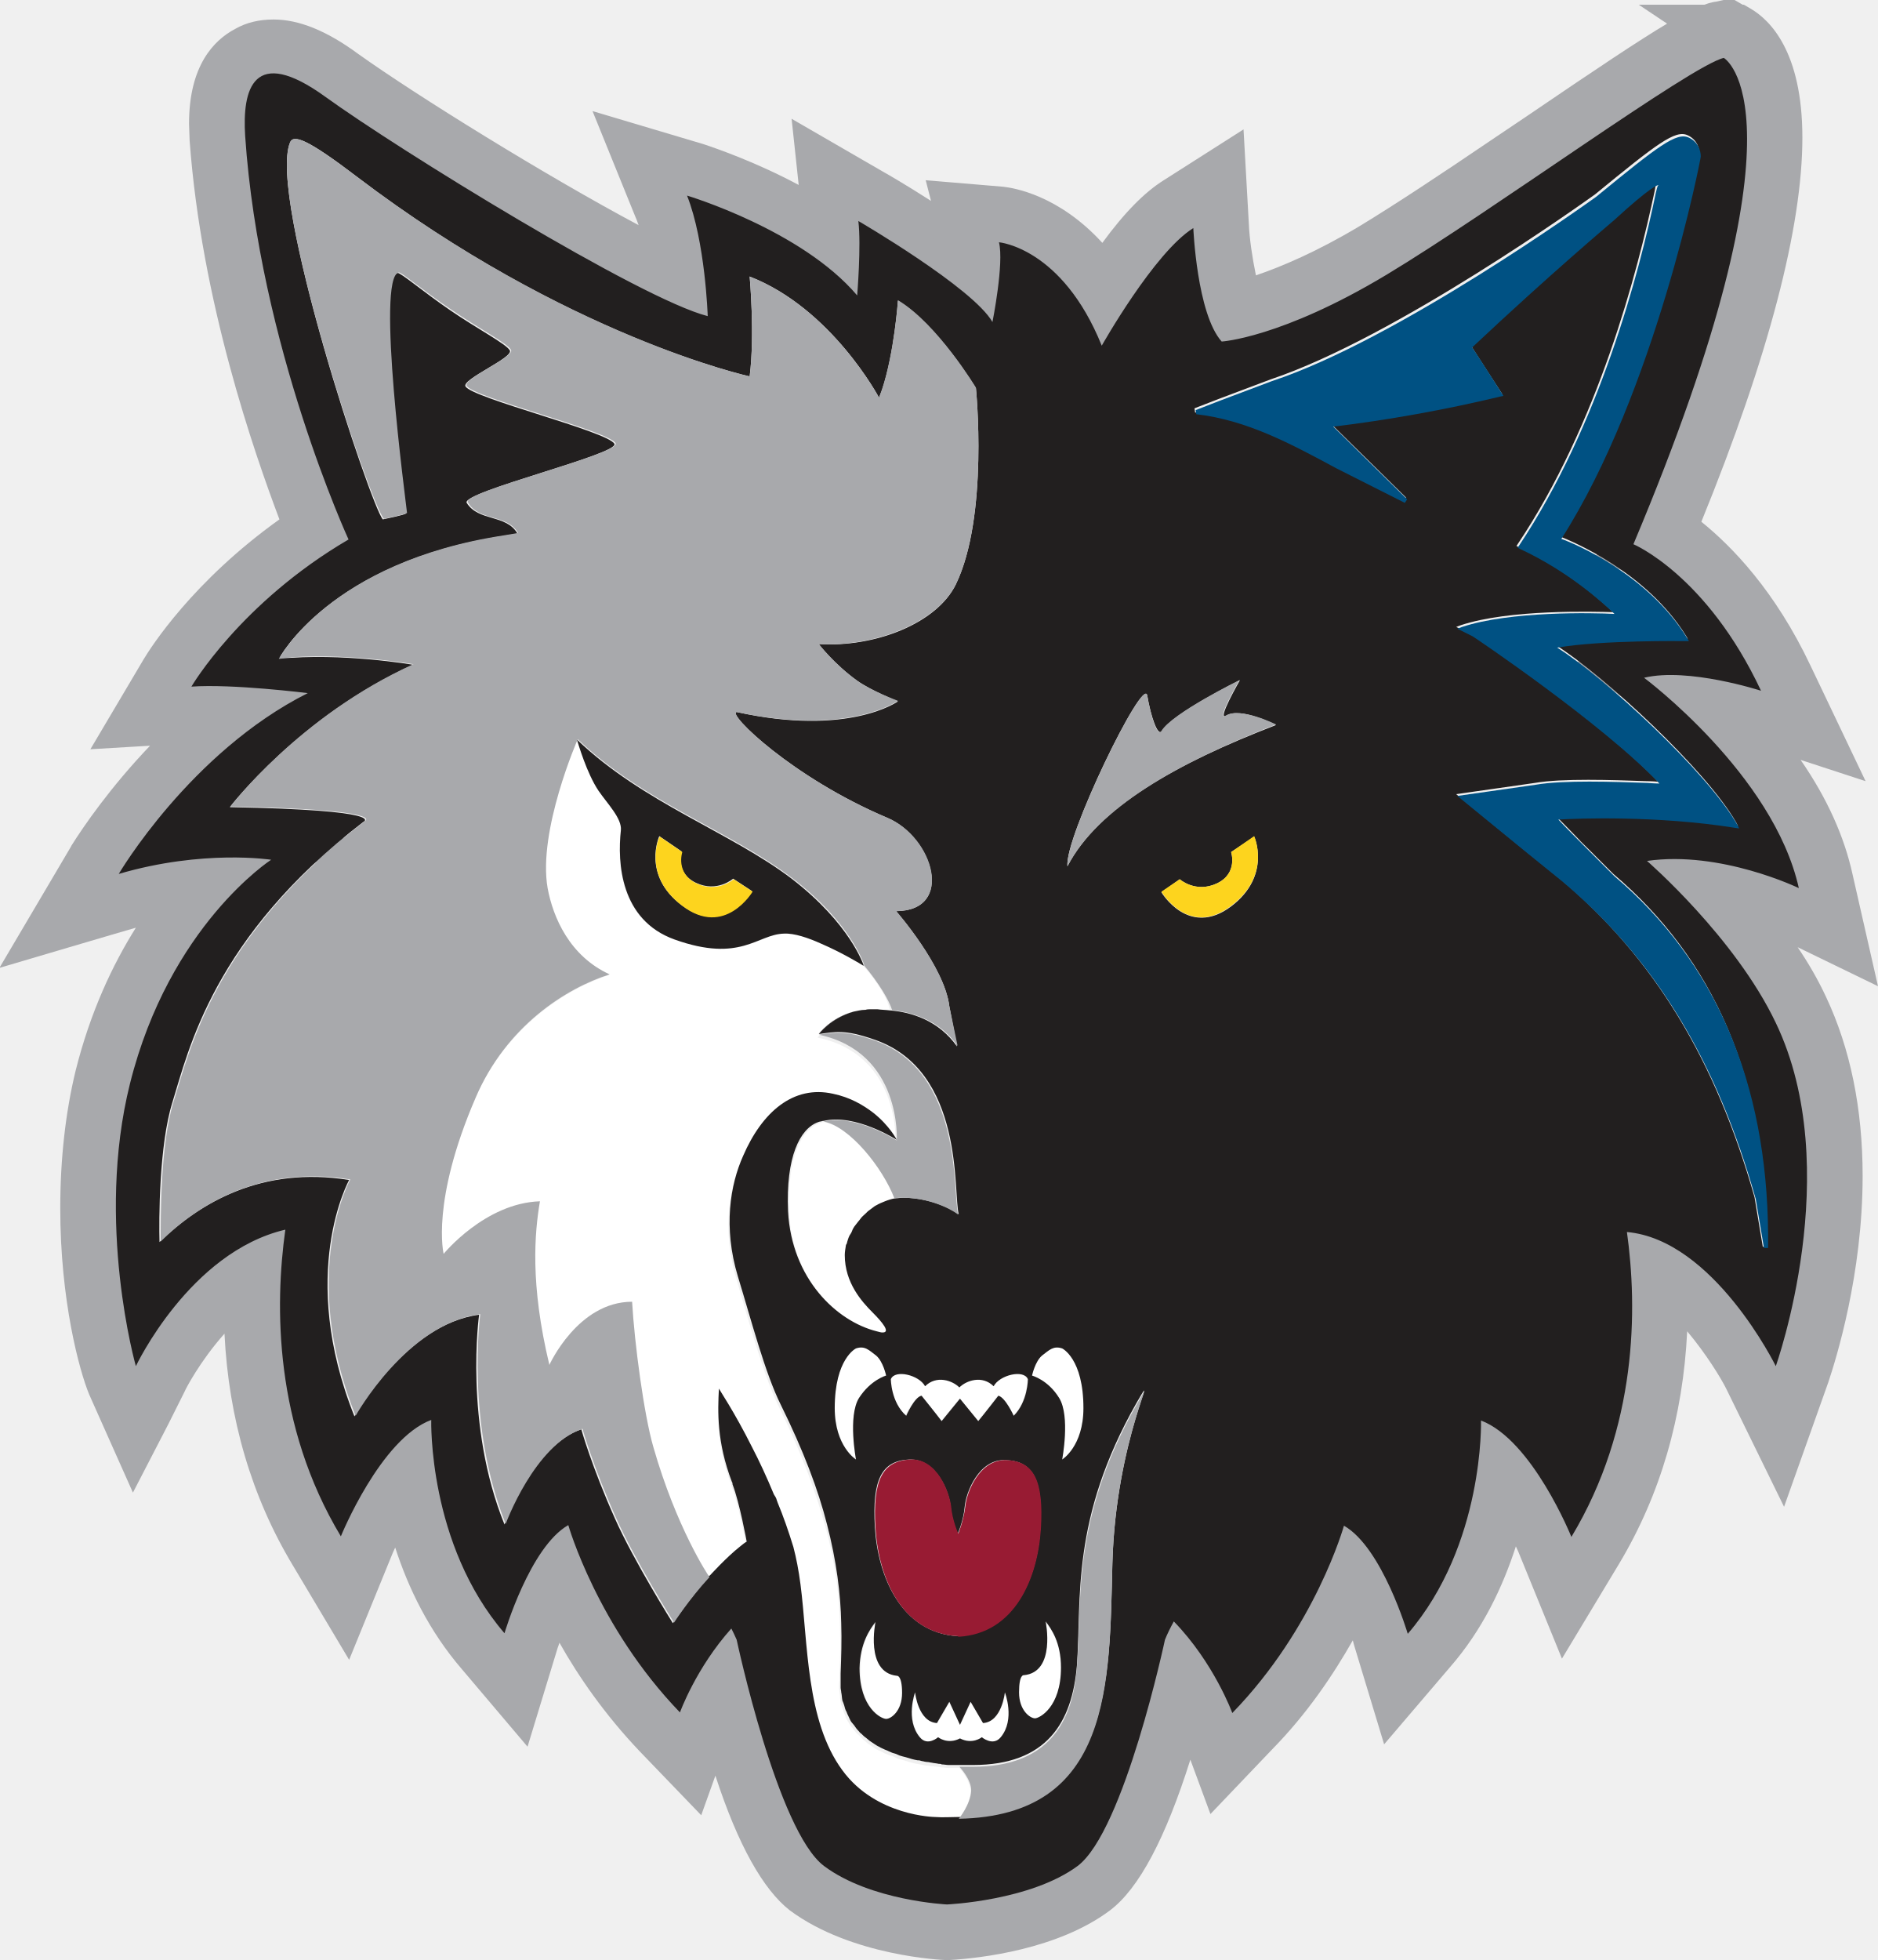
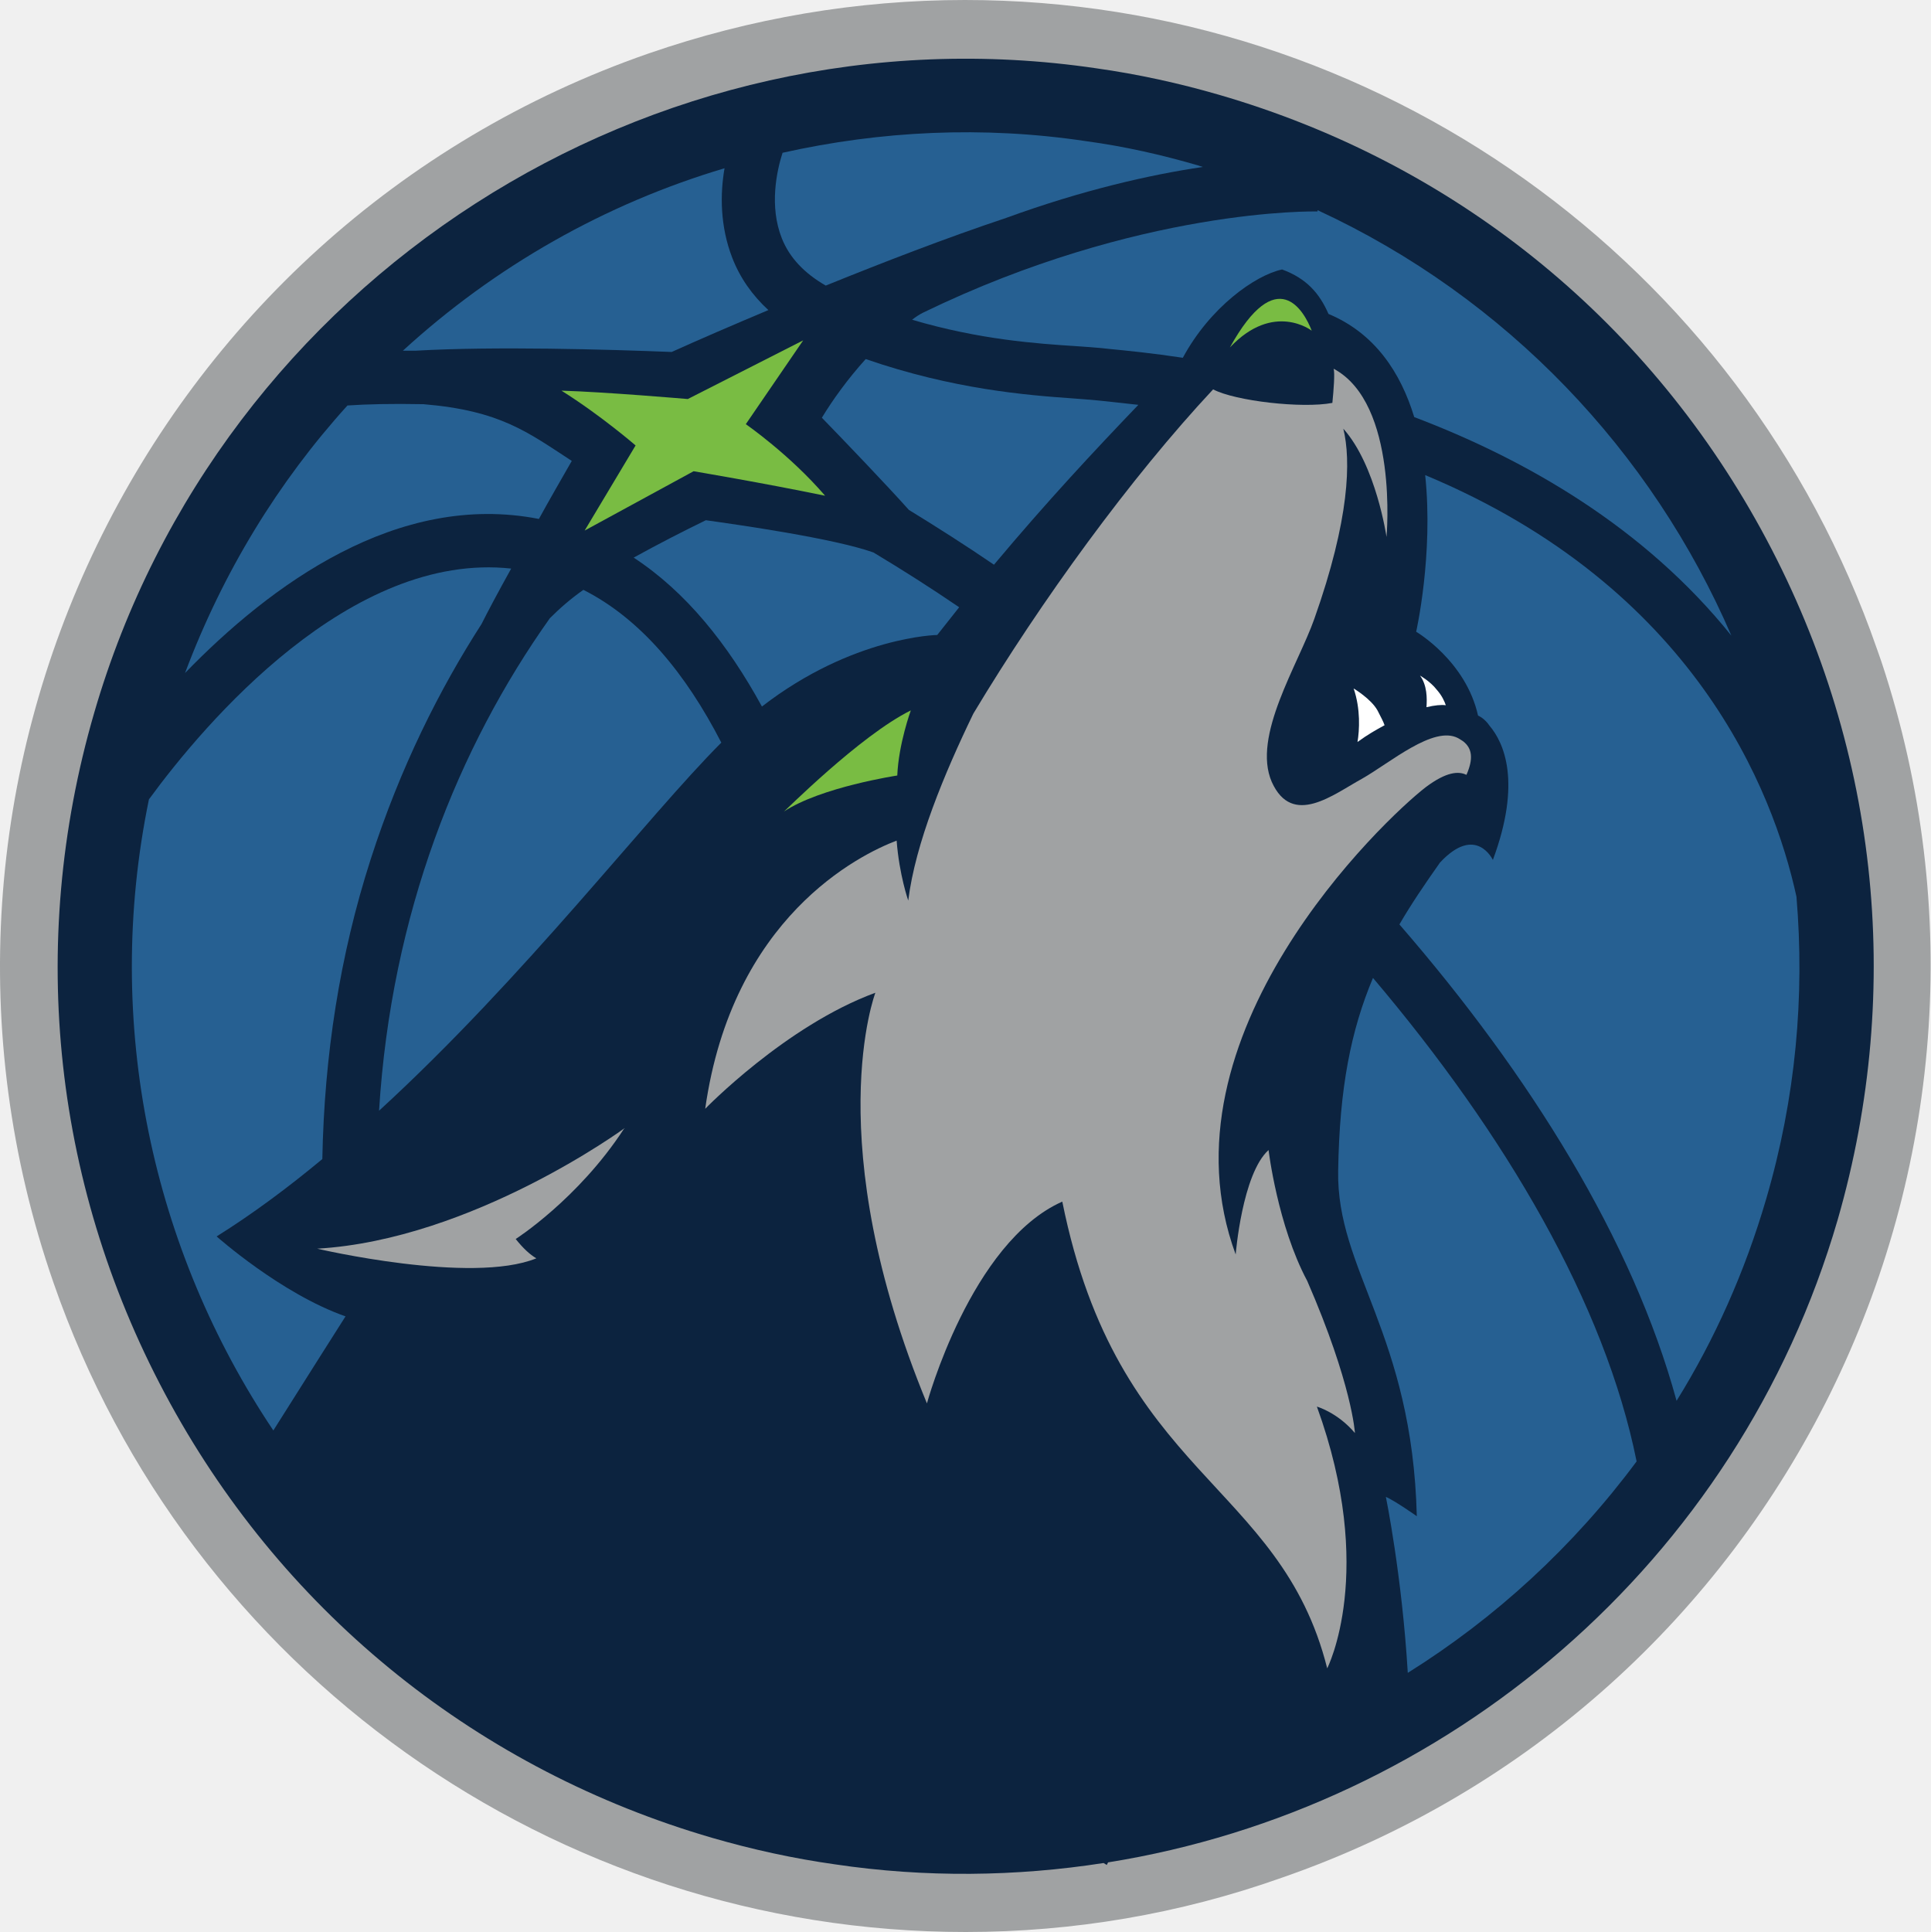
- <svg xmlns="http://www.w3.org/2000/svg" version="1.1" id="Layer_1" x="0px" y="0px" width="317.9px" height="331.7px" viewBox="0 0 317.9 331.7" style="enable-background:new 0 0 317.9 331.7;" xml:space="preserve">
-   <style type="text/css">
- 	.st0{fill:#FFFFFF;}
- 	.st1{fill:#A8A9AC;}
- 	.st2{fill:#221F1F;}
- 	.st3{fill:#FDD41E;}
- 	.st4{fill:#981B33;}
- 	.st5{fill:#005183;}
+ <svg xmlns="http://www.w3.org/2000/svg" version="1.1" id="Layer_1" x="0px" y="0px" viewBox="0 0 299.524 299.7" xml:space="preserve" width="299.524" height="299.7">
+   <defs id="defs19" />
+   <style type="text/css" id="style1">
+ 	.st0{fill:#A0A2A3;}
+ 	.st1{fill:#0C233F;}
+ 	.st2{fill:#79BC43;}
+ 	.st3{fill:#FFFFFF;}
+ 	.st4{fill:#266092;}
</style>
-   <g>
-     <path class="st0" d="M139.5,189.9C139.4,189.9,139.4,189.8,139.5,189.9c-0.4,0-0.6,0.1-0.8,0.2c-3.1,1.1-5.5,5.9-5.1,15.1   c0.5,11.4,8.2,18.6,15,20.3c0.4,0.1,0.6,0.2,0.9,0.2c1.6,0,0-1.8-1.6-3.4c-1.8-1.8-4.7-5.1-4.7-9.7c0-0.6,0.1-1.1,0.2-1.7   c0.1-0.1,0.1-0.3,0.2-0.5c0.1-0.4,0.2-0.8,0.4-1.2c0.1-0.2,0.2-0.5,0.4-0.7c0.1-0.3,0.3-0.5,0.4-0.8c0.2-0.3,0.4-0.6,0.7-0.9   c0.1-0.2,0.2-0.3,0.4-0.5c0.3-0.3,0.6-0.7,0.9-0.9c0.1-0.1,0.2-0.2,0.3-0.3c0.4-0.3,0.8-0.6,1.2-0.9c0,0,0.1,0,0.2-0.1   c0.5-0.3,1-0.5,1.5-0.7c0.6-0.2,1.1-0.4,1.7-0.5l0,0C149.5,197.6,143.9,190.7,139.5,189.9" />
-     <path class="st0" d="M150,232.7c0,0-0.5-2.4-1.7-3.4c-1.2-0.9-1.9-1.7-3.4-1.2c0,0-3.6,1.7-3.6,10.1c0,6.5,3.6,8.7,3.6,8.7   s-1.4-7.2,0.5-10.3C147.4,233.5,150,232.7,150,232.7" />
-     <path class="st0" d="M155.8,236.3c0,0,2.4,3.1,3.4,4.3l3.1-3.8l3.1,3.8c1-1.2,3.4-4.3,3.4-4.3c1.2,0.2,2.6,3.4,2.6,3.4   c2.5-2.4,2.5-6.3,2.5-6.3c-0.8-1.7-4.9-0.7-5.8,1.2c-1.9-1.9-4.6-1-5.8,0.2c-1.2-1.2-3.9-2.1-5.8-0.2c-1-1.9-5.1-2.9-5.8-1.2   c0,0,0,3.8,2.4,6.3C153.2,239.7,154.6,236.6,155.8,236.3" />
-     <path class="st0" d="M150.1,290.9c0.8,0,2.7-1.3,2.7-4.4s-0.9-2.9-0.9-2.9c-5.5-0.5-3.6-9-3.6-9c-1.1,1.3-2.6,3.6-2.6,7.8   C145.6,289.1,149.3,290.9,150.1,290.9" />
-     <path class="st0" d="M175.2,290.9c0.8,0,4.4-1.8,4.4-8.6c0-4.2-1.6-6.5-2.6-7.8c0,0,1.8,8.5-3.7,9c0,0-0.9-0.2-0.9,2.9   C172.5,289.6,174.4,290.9,175.2,290.9" />
-     <path class="st0" d="M146.1,163.4c-0.4-0.2-3.6-2.2-7.1-3.7c-2.3-1-4.6-1.8-6.3-1.7c-4.5,0.2-7.3,5-18.5,1   c-9.3-3.3-9.8-13-9.1-18.5c0.2-1.9-2.2-4.5-3.8-6.7c-2-3-3.4-8-3.6-8.5v-0.1c0,0-6.8,15.5-5.1,25.2c0.9,4.9,3.8,11.5,10.5,14.6   c-7.3,2.4-17.4,8.8-22.7,20.9c-7.6,17.6-5.4,26.4-5.4,26.4s7-8.6,16.3-8.9c-1,5.3-1.7,14,1.6,27.7c0,0,4.9-10.7,14-10.7   c0.4,7,2.1,19.1,3.6,24.6c3.9,13.6,9.2,21.5,9.5,22v0.1c0,0,2.9-3.2,5.2-5c0.4-0.3,0.7-0.5,1.1-0.7c0,0-1.2-6.6-2.4-9.7   c-0.1-0.1-0.1-0.3-0.1-0.4c-2.6-6.9-2.3-12-2.2-15.8c0,0.1,2.6,4,5.6,9.9c1.2,2.4,2.5,5.1,3.7,8c0.1,0.3,0.3,0.7,0.4,1   c0,0.1,0.1,0.2,0.1,0.3c1,2.4,1.9,5,2.7,7.6c0.6,1.9,1,4,1.2,6.3c1.2,10,0.9,23.1,7.1,31.5c5.7,7.7,15.7,7.9,15.7,7.9   c1.4,0.1,2.6,0.1,3.9,0h0.2c0,0,2-2.4,2.1-4.8c0-1.9-1.9-4-1.9-4c-0.1,0-0.1,0-0.2,0c-0.4,0-0.8,0-1.2,0c-0.1,0-0.3,0-0.5,0   c-0.4,0-0.8-0.1-1.2-0.1c-0.2,0-0.3-0.1-0.5-0.1c-0.4,0-0.8-0.1-1.2-0.1c-0.2,0-0.4-0.1-0.6-0.1c-0.4,0-0.8-0.1-1.2-0.2   c-0.2,0-0.4-0.1-0.6-0.1c-0.6-0.1-1.3-0.3-1.9-0.5c-0.3-0.1-0.7-0.2-1.1-0.3c-0.3-0.1-0.5-0.2-0.7-0.3c-0.3-0.2-0.7-0.3-1.1-0.4   c-0.2-0.1-0.5-0.2-0.7-0.3c-0.3-0.2-0.6-0.3-1-0.5c-0.2-0.1-0.5-0.2-0.7-0.4c-0.3-0.2-0.6-0.4-0.9-0.6c-0.2-0.1-0.4-0.3-0.6-0.5   c-0.3-0.2-0.5-0.4-0.8-0.7c-0.1-0.2-0.3-0.3-0.5-0.5c-0.3-0.2-0.5-0.6-0.7-0.8c-0.1-0.2-0.3-0.4-0.5-0.6c-0.2-0.3-0.4-0.7-0.6-1   c-0.1-0.2-0.3-0.4-0.3-0.7c-0.2-0.4-0.3-0.7-0.4-1.1c-0.1-0.3-0.2-0.6-0.3-0.8c-0.1-0.5-0.2-0.9-0.2-1.4c0-0.3-0.1-0.6-0.1-0.8   c-0.1-0.6-0.1-1.3,0-1.9c0-0.2,0-0.3,0-0.5c0.1-2.7,0.2-5.5,0.1-8.5c-0.1-5.1-0.7-10.5-2.4-16.7c-1.6-5.9-4-12.6-7.8-20.3   c-2.7-5.4-5.1-14.3-7.3-21.8c-2.5-8.3-1.3-15.5,0.9-20.4c3.2-7.4,8.5-11.9,15.2-10.5c2.9,0.6,5.1,1.9,6.8,3.2c2.8,2.2,4,4.6,4,4.6   s0.9-15-13.2-17.9c0,0,1.8-2.8,5.9-3.9c0.6-0.2,1.2-0.3,1.9-0.3h0.1c0.3,0,0.6,0,0.9-0.1c0.3,0,0.5,0,0.8,0h0.3   c0.7,0,1.4,0.1,2.2,0.1c0.1,0,0.1,0,0.2,0C150.5,169.4,148.8,166.5,146.1,163.4" />
-     <path class="st0" d="M166.5,291.6l-2.1-3.6l-1.8,3.9l-1.8-3.9l-2.1,3.6c-3.2-0.2-3.7-5.2-3.7-5.2s-1.7,4.6,0.8,7.6   c1.3,1.6,3.1,0,3.1,0s1.6,1.3,3.7,0.2c2.1,1.1,3.6-0.2,3.6-0.2s1.9,1.6,3.2,0c2.5-3,0.8-7.6,0.8-7.6S169.7,291.4,166.5,291.6" />
-     <path class="st0" d="M183.4,238.3c0-8.4-3.6-10.1-3.6-10.1c-1.4-0.5-2.2,0.2-3.4,1.2s-1.7,3.4-1.7,3.4s2.7,0.7,4.6,3.9   c1.9,3.1,0.5,10.3,0.5,10.3S183.4,244.8,183.4,238.3" />
-     <path class="st1" d="M159.9,331.7c-0.1,0-15.7-0.6-26.2-8.4c-4.5-3.5-8.8-11.1-12.6-22.8l-2.4,6.7l-10.4-10.8   c-5.9-6.2-10.4-12.7-13.6-18.4c-0.1,0.4-0.3,0.8-0.4,1.2l-5,16.4l-11.1-13.1c-5.6-6.5-9.1-13.8-11.3-20.6c-0.3,0.6-0.5,1.1-0.7,1.6   l-7.1,17.4l-9.6-16.1c-6.9-11.5-10.8-24.7-11.5-39.1c-4.2,4.7-6.7,9.6-6.7,9.7l-2.8,5.6l-6,11.6l-7.4-16.6   c-1.7-4.1-4.9-16-4.9-31.5c0-8.4,0.9-16.3,2.6-23.3c2.5-10,6.3-18,10.2-24.2c-0.1,0-23.1,6.8-23.1,6.8l12.1-20.5l0.1-0.2   c2-3.2,6.6-9.9,13.3-16.9l-10.1,0.6l9-15.2l0,0c1.2-2,8.3-13.2,23-23.7C43,76.5,34.1,51,32.1,23.8L32,21v-0.1   c0-9.8,4.2-14.1,7.8-16c1.9-1.1,4.1-1.6,6.5-1.6c4.3,0,9,1.9,14.3,5.8c9.8,7,31.9,20.7,47.5,29c-0.2-0.5-0.3-0.9-0.5-1.3l-7.3-18   l18.8,5.6c2.4,0.8,9,3.1,16.1,6.9L134,20.1l15.9,9.2c0.2,0.1,3.5,2,7.7,4.7l-0.9-3.5l13.1,1.1l0,0c1.8,0.2,9.4,1.4,16.8,9.5   c3.8-5.2,7.2-8.6,10.4-10.6l13.5-8.6l0.9,16c0.1,2.5,0.6,5.8,1.2,8.7c4.4-1.5,10.3-4,17.5-8.3c6.1-3.7,14.1-9,22.5-14.7   c1.9-1.3,3.9-2.6,5.8-3.9c11.9-8.1,19.1-12.9,23.8-15.7l-4.8-3.2h11.1c0.5-0.2,0.9-0.3,1.3-0.4l0.5-0.1h0.1   c0.4-0.1,2.7-0.6,2.7-0.6l1.9,1.1h0.2l1.2,0.7c3.2,1.9,8.7,7.2,8.7,21.8c0,15.1-5.7,37-17.1,65c5.2,4.2,12.5,11.7,18.5,24.4   l9.3,19.5l-11-3.6c4.5,6.5,7.4,13,8.8,19.4l4.3,18.9l-13.6-6.6c1.9,2.8,3.5,5.6,4.8,8.4c4.1,8.7,6.2,18.9,6.2,30.3   c0,16.7-4.5,31-5.8,34.9l-7.5,21.1l-9.8-20c-0.9-1.8-3.4-5.9-6.6-9.7c-0.7,14.4-4.5,27.6-11.5,39.3l-9.7,16.1l-7.1-17.4   c-0.2-0.5-0.4-1-0.7-1.6c-2.2,6.8-5.6,14.1-11.2,20.5l-11.1,13l-5-16.5c-0.1-0.3-0.2-0.7-0.3-1.1c-3.3,5.8-7.7,12.4-13.7,18.5   L204.9,307l-3.4-9.2c-4.2,13.3-8.7,21.8-13.6,25.5c-8.8,6.6-21.9,8.1-27.1,8.4l-0.2,0l-0.2,0H159.9z M128,272.8   c0.5,0.8,0.8,1.4,1,1.9c0.1,0.1,0.1,0.3,0.2,0.4l0.3,0.6l0.1,0.6c3.1,14.7,9,32.5,12.9,35.4c5.4,4,14.4,5.4,17.8,5.6   c3.8-0.2,13.8-1.6,19.1-5.6c3.9-3,9.8-20.7,12.9-35.4l0.1-0.4l0.2-0.4c0.3-0.8,0.7-1.5,1-2.2c0.2-0.4,0.4-0.8,0.6-1.2l3-6.7   l5.1,5.3c3.2,3.3,5.7,7,7.5,10c9.3-11.9,12.9-24,12.9-24.1l1.8-6.2l5.5,3.2c4.1,2.4,7.3,7.4,9.5,12c6.5-12.1,6.2-25.2,6.2-25.3   l-0.2-7.4l7,2.6c5.7,2.1,10.3,8.1,13.5,13.4c6.1-14.6,5.9-29.4,4.5-39.9l-0.9-6.2l6.3,0.6c9.8,0.9,17.8,8.6,22.9,15.3   c2.3-11.2,4.2-29.1-2.7-43.5c-6.4-13.3-20.3-25.6-20.5-25.7l-8.2-7.2l10.8-1.6c1.7-0.2,3.5-0.4,5.3-0.4c4.5,0,8.9,0.7,12.6,1.7   c-7.1-13.1-20.5-23.2-20.7-23.4l-8.8-6.5l10.6-2.4c1.6-0.4,3.5-0.6,5.5-0.6c1.8,0,3.7,0.1,5.5,0.4c-6.9-9.8-13.6-12.9-13.7-13   l-4.5-2l1.9-4.5c21-49.7,19.8-68,18-73.9c-5.2,3-14.9,9.7-23.2,15.2c-10.6,7.2-21.5,14.6-29.5,19.3c-18.3,11-29,11.9-30.2,12   l-2.5,0.1l-1.6-1.9c-2.4-2.7-3.8-7.2-4.7-11.5c-2.8,3.8-5.7,8.3-7.5,11.4l-5.1,9l-3.9-9.6c-2.4-6.1-5.4-9.6-7.9-11.6   c-0.3,2.7-0.8,5.2-1.1,6.7l-2.6,13.1l-6.6-11.6c-1.1-2-6.9-6.4-13.3-10.6c-0.1,2.1-0.2,3.6-0.3,4l-1,12l-7.8-9.2   c-4.3-5.1-11.7-9.3-17.7-12c1,6.2,1.2,11.8,1.3,12.1l0.2,6.6l-6.4-1.6c-12.9-3.3-55.2-29.8-66.4-37.9c-3-2.2-4.7-2.8-5.4-3   c-0.2,0.8-0.5,2.4-0.3,5.1c2.3,34,16.9,66.1,17.1,66.4l1.9,4.1l-3.9,2.3c-8.8,5.2-15.1,11.1-19.2,15.7c5.4,0.4,10.1,0.9,10.4,1   l16.1,2l-14.5,7.4c-9.7,4.9-17.5,12.7-22.7,18.9c3-0.3,5.6-0.4,7.7-0.4c4.3,0,7,0.4,7.3,0.4l13,2l-11,7.1   c-0.1,0.1-15.7,10.5-21.8,34.8c-3.1,12.2-2.4,24.8-1.3,33.5c4.8-6,12.1-12.7,21.6-14.9l7.1-1.7l-0.9,7.2   c-1.4,10.7-1.5,25.6,4.5,40.2c3.2-5.3,7.9-11.2,13.6-13.3l6.9-2.6l-0.2,7.4c0,0.1-0.2,13.2,6.2,25.3c2.2-4.6,5.4-9.6,9.5-11.9   l5.5-3.2l1.7,6.1c0,0.1,3.6,12.2,12.9,24.1c1.5-2.6,3.6-5.7,6.2-8.6l4.3-4.8L128,272.8z" />
-     <path class="st1" d="M289.7,150.3c7.1,1.2,12.8,3.9,12.9,3.9l8.1,3.9l-2-8.8c-2.6-12-11-22.5-18.4-29.9c2.8,0.5,5.3,1.2,6.5,1.6   l9.5,3.1l-4.3-9c-6.8-14.4-15.2-21.6-20.1-24.8c12.1-29.2,18.2-51.7,18.2-66.7c0-12.6-4.3-16.4-6.2-17.5h-0.1l0.3,0.2l-1.8-1   c0,0-1.4,0.3-1.5,0.3c-3.5,0.8-11.4,6-29.8,18.5c-10.3,6.9-20.8,14.1-28.5,18.7c-11.6,6.9-19.7,9.3-23.4,10.2   c-1.6-3.8-2.6-10.7-2.8-14.6l-0.4-7.5l-6.3,4c-4.4,2.8-9.2,9.3-12.9,14.9c-7.5-12.1-16.9-13.1-17.3-13.1l-6.1-0.5l1.5,5.9l0.1,1.3   c0,0-0.1,0.9-0.1,1.9c-6.6-5.2-15.5-10.5-17.4-11.6l-7.4-4.3l0.9,8.6c0,0,0.1,1.9,0.1,2.8c-10.3-7.6-22.9-11.5-23.5-11.7l-8.7-2.6   l3.4,8.4c1.4,3.5,2.2,8.2,2.7,12.2c-15-6.8-45.4-25.5-57.3-34c-6.4-4.7-11.5-6-15.5-3.8C38.7,11.1,37,15,37,20.9l0.1,2.6   c2.1,29.6,12.7,57.1,16.5,66.1c-16.8,11-24.6,23.8-24.9,24.4l-4.2,7.1l8.2-0.5c1.6-0.1,3.7-0.1,6.4,0   c-14.1,10.8-22.4,24.6-22.8,25.2l-5.6,9.5l10.6-3.1c4.3-1.3,8.8-1.9,13.3-2.3c-6,6.6-13,17.1-16.9,32.4c-1.7,6.8-2.5,14.2-2.5,22.1   c0,14.4,2.9,25.7,4.5,29.6l3.1,7l1.2-2.3l2.8-5.6c0.1-0.2,6.1-12.3,16.4-18.2c-0.1,2.4-0.3,6-0.3,6c0,15.3,3.6,29.2,10.9,41.3   l4.5,7.5l3.3-8.1c1.3-3.3,4.2-8.8,7.5-12.7c1.1,7.9,4.2,20.2,12.9,30.3l5.2,6.1l2.3-7.6c1-3.3,2.9-7.9,5-11.4   c2.8,6.6,8.2,17,17.4,26.6l4.8,5l2.4-6.6c0,0,1-2.6,2.9-5.8c2.9,11.6,8.2,28.8,14.7,33.8c8.9,6.6,22.6,7.4,23.2,7.4h0.3h0.2   c1.6-0.1,15.8-0.9,24.5-7.4c7.1-5.3,12.7-25.1,15.3-35.8c2.6,4,4,7.4,4.2,7.9l2.4,6.5l4.9-5c9.2-9.5,14.6-20,17.4-26.6   c2.1,3.5,4.1,8,5,11.4l2.3,7.6l5.2-6.1c8.7-10.1,11.7-22.4,12.8-30.3c3.3,4,6.2,9.5,7.5,12.7l3.3,8.1l4.5-7.5   c7.2-12.1,10.9-26,10.9-41.3c0,0-0.2-3.9-0.3-6.3c9.2,4.8,16,17.8,16.3,18.4l4.6,9.4l3.5-9.8c0.2-0.6,5.6-15.7,5.6-33.4   c0-10.7-1.9-20.1-5.7-28.1C300.7,163.1,294.7,155.7,289.7,150.3 M300.6,231.1c0,0-10.4-21.4-25.2-22.7c1.8,12.9,1.8,33-9.4,51.6   c0,0-6.7-16.5-15.3-19.7c0,0,0.6,21-12.4,36.1c0,0-4.3-14.5-10.8-18.3c0,0-4.9,17.2-18.9,31.7c0,0-3.1-8.5-9.9-15.5   c-0.5,1.1-1.1,2.1-1.5,3.1c0,0-6.9,32.4-14.8,38.4c-7.9,5.9-22.1,6.6-22.1,6.6s-12.8-0.7-20.8-6.6c-7.9-5.9-14.8-38.4-14.8-38.4   c-0.3-0.6-0.5-1.2-0.9-1.8c-6,6.7-8.7,14.2-8.7,14.2c-14-14.5-18.9-31.7-18.9-31.7c-6.5,3.7-10.8,18.2-10.8,18.2   c-13-15.1-12.4-36.1-12.4-36.1c-8.7,3.2-15.3,19.7-15.3,19.7c-11.3-18.8-11.1-39-9.4-51.9C32.2,211.8,23,231.1,23,231.1   s-6.9-24.2-1-47.8c6.7-26.7,23.9-37.8,23.9-37.8s-11.6-1.8-25.8,2.4c0,0,12.2-20.6,32-30.7c0,0-12.7-1.6-19.7-1.1   c0,0,8.3-14.2,26.6-24.9c0,0-15.1-32.8-17.5-68.1c-0.6-7.8,1.3-15.5,13.6-6.6s53.3,34.2,64.7,37.1c0,0-0.4-12.6-3.5-20.4   c0,0,19.4,5.8,28.8,16.9c0,0,0.7-8.4,0.2-12.6c0,0,19.4,11.3,22.7,17.1c0,0,2-10,1.1-13.5c0,0,10.7,0.9,17.4,17.5   c0,0,9-15.8,15.5-19.9c0,0,0.7,14.5,4.8,19.2c0,0,10.1-0.6,27.9-11.3c17.9-10.6,51.7-35.5,57.1-36.7c0,0,15.7,8.9-15.3,82.3   c0,0,12.3,5.2,21.6,24.8c0,0-12.3-3.9-19.8-2.2c0,0,21.9,16.2,26.2,35.6c0,0-13.2-6.4-25.7-4.6c0,0,14.8,12.9,21.7,27.3   C312.4,197.8,300.6,231.1,300.6,231.1" />
-     <path class="st2" d="M278.8,145.7c12.5-1.8,25.7,4.6,25.7,4.6c-4.3-19.3-26.2-35.6-26.2-35.6c7.5-1.8,19.8,2.2,19.8,2.2   c-9.2-19.6-21.6-24.8-21.6-24.8c30.9-73.4,15.3-82.3,15.3-82.3c-5.4,1.2-39.3,26-57.1,36.7s-27.9,11.3-27.9,11.3   c-4.2-4.7-4.8-19.2-4.8-19.2c-6.6,4.1-15.5,19.9-15.5,19.9C179.8,41.9,169.1,41,169.1,41c0.9,3.5-1.1,13.5-1.1,13.5   c-3.3-5.8-22.7-17.1-22.7-17.1c0.5,4.2-0.2,12.6-0.2,12.6c-9.4-11.1-28.8-16.9-28.8-16.9c3.1,7.8,3.5,20.4,3.5,20.4   c-11.4-2.9-52.4-28.2-64.7-37.1S41,15.2,41.5,23C43.9,58.5,59,91.3,59,91.3c-18.3,10.7-26.6,24.9-26.6,24.9   c6.9-0.5,19.7,1.1,19.7,1.1c-19.9,10-32,30.6-32,30.6c14.3-4.2,25.8-2.4,25.8-2.4S28.7,156.6,22,183.4c-5.9,23.6,1,47.8,1,47.8   s9.1-19.3,25.3-23.1c-1.8,12.9-1.9,33.1,9.4,51.9c0,0,6.7-16.5,15.3-19.7c0,0-0.6,21,12.4,36.1c0,0,4.3-14.6,10.8-18.3   c0,0,4.9,17.2,18.9,31.7c0,0,2.7-7.5,8.7-14.2c0.3,0.6,0.6,1.2,0.9,1.9c0,0,6.9,32.4,14.8,38.3c7.9,5.9,20.8,6.5,20.8,6.5   s14.1-0.6,22.1-6.5c7.9-5.9,14.8-38.3,14.8-38.3c0.4-1,0.9-2,1.5-3.1c6.8,7,9.9,15.5,9.9,15.5c14.1-14.5,18.9-31.7,18.9-31.7   c6.5,3.7,10.8,18.3,10.8,18.3c13-15.1,12.4-36.1,12.4-36.1c8.7,3.3,15.3,19.7,15.3,19.7c11.2-18.6,11.2-38.7,9.4-51.6   c14.7,1.3,25.2,22.7,25.2,22.7s11.9-33.3,0-58.1C293.7,158.6,278.8,145.7,278.8,145.7 M179.3,236.6c-1.9-3.1-4.6-3.8-4.6-3.8   s0.5-2.4,1.7-3.4c1.2-0.9,1.9-1.7,3.4-1.2c0,0,3.6,1.7,3.6,10.1c0,6.5-3.6,8.7-3.6,8.7S181.2,239.7,179.3,236.6 M162.1,276.9   L162.1,276.9c-9.6-0.6-13.5-10.2-14-18.4c-0.5-8.2,1.2-11.3,5.8-11.5s6.8,5.5,7,7.9s1.2,4.6,1.2,4.6v0.1c0,0,1-2.2,1.2-4.6   c0.2-2.4,2.4-8.2,7-7.9c4.6,0.2,6.3,3.4,5.8,11.5C175.7,266.8,171.8,276.4,162.1,276.9 M169.4,294c-1.3,1.6-3.2,0-3.2,0   s-1.6,1.3-3.7,0.2c-2.1,1.1-3.7-0.2-3.7-0.2s-1.8,1.6-3.1,0c-2.5-3-0.8-7.6-0.8-7.6s0.5,5,3.7,5.2l2.1-3.6l1.8,3.9l1.8-3.9l2.1,3.6   c3.2-0.2,3.7-5.2,3.7-5.2S171.9,291,169.4,294 M144.9,247c0,0-3.6-2.2-3.6-8.7c0-8.4,3.6-10.1,3.6-10.1c1.5-0.5,2.2,0.3,3.4,1.2   c1.2,1,1.7,3.4,1.7,3.4s-2.6,0.7-4.6,3.8C143.5,239.7,144.9,247,144.9,247 M148.2,274.5c0,0-1.8,8.5,3.6,9.1c0,0,0.9-0.2,0.9,2.9   s-1.9,4.4-2.7,4.4s-4.5-1.8-4.5-8.6C145.6,278.1,147.2,275.8,148.2,274.5 M150.8,233.4c0.7-1.7,4.8-0.7,5.8,1.2   c1.9-1.9,4.6-1,5.8,0.2c1.2-1.2,3.9-2.1,5.8-0.2c1-1.9,5.1-2.9,5.8-1.2c0,0,0,3.8-2.4,6.2c0,0-1.4-3.1-2.6-3.4c0,0-2.4,3.1-3.4,4.3   l-3.1-3.8l-3.1,3.8c-0.9-1.2-3.4-4.3-3.4-4.3c-1.2,0.2-2.6,3.4-2.6,3.4C150.8,237.3,150.8,233.4,150.8,233.4 M173.3,283.5   c5.5-0.5,3.7-9.1,3.7-9.1c1,1.3,2.6,3.6,2.6,7.8c0,6.8-3.7,8.6-4.4,8.6c-0.8,0-2.7-1.3-2.7-4.4   C172.5,283.3,173.3,283.5,173.3,283.5 M113.9,274.7c0,0-6.6-10.5-9.8-17.7c-3.9-8.7-5.7-15.1-5.7-15.1c-8.1,2.7-13,16.1-13,16.1   c-6.9-17-4.3-35.5-4.3-35.5C68.7,224.1,60,239.7,60,239.7c-9.7-24.2-0.9-40-0.9-40c-14.8-2.4-25.3,3.9-32.1,10.5   c-0.1-3.6-0.1-16.4,2.2-23.7c2.7-8.7,6.9-27.9,32.3-47.4c0,0,4.6-2-22.6-2.5c0,0,11.8-15.4,31-24.1c0,0-12.1-2.1-22.7-1   c0,0,8.5-16.3,38-20.8l2.4-0.4c-1.9-3.3-6.6-2-8.6-5.2c-1-1.8,26-8.3,25-10c-1.2-2.1-24-7.7-25.2-9.7c-0.7-1.2,8.2-4.9,7.5-6.1   c-0.6-1.1-5.6-3.7-10.1-6.8c-4.4-3-8.4-6.4-8.9-6.3c-3.9,1,1.2,38.7,1.4,40.7c0,0.2-3.9,1-3.9,1c-2-2.2-19.5-54.6-15.7-63.8   c0.6-1.4,2.9-0.6,11.3,5.8C96,57,126.9,63.7,126.9,63.7c0.9-7.1,0-16.9,0-16.9c13.9,5.4,21.9,20.5,21.9,20.5l0.5-1.3   c2.1-6.3,2.7-15.1,2.7-15.1c6.7,4,13.2,14.8,13.2,14.8s2.2,21.7-3.4,33.2c-3.2,6.6-13.7,10.7-23.2,10.1c0,0,2.6,3.4,6.5,6.2   c2.4,1.7,6.9,3.5,6.9,3.5s-8.3,6-27.3,1.8c-1.7,0.2,9.4,11.1,25.5,17.9c7.7,3.3,11.5,15.7,1.5,15.8c0,0,8.2,9.4,9,16.1l1.3,6.8   c-3.1-4.4-7.7-5.8-11.3-6.1c-0.8-0.1-1.5-0.1-2.2-0.2h-0.3c-0.3,0-0.6,0-0.8,0c-0.3,0-0.6,0-0.9,0.1h-0.1c-0.7,0-1.3,0.2-1.9,0.3   c-4,1.1-5.9,3.8-5.9,3.8c2.8-0.4,4.4-0.8,9.3,0.9c15.5,5.2,13.4,26.2,14.4,29.6c0-0.1-4-2.8-9.4-2.8c-0.5,0-0.9,0.1-1.4,0.1l0,0   c-0.6,0.1-1.2,0.3-1.7,0.5s-1,0.4-1.5,0.7c-0.1,0-0.1,0.1-0.2,0.1c-0.4,0.3-0.8,0.6-1.2,0.9c-0.1,0.1-0.2,0.2-0.3,0.3   c-0.3,0.3-0.7,0.6-0.9,0.9c-0.1,0.1-0.2,0.3-0.4,0.5c-0.2,0.3-0.5,0.6-0.7,0.9c-0.2,0.3-0.3,0.5-0.4,0.8c-0.1,0.3-0.3,0.5-0.4,0.7   c-0.2,0.4-0.3,0.8-0.4,1.1c0,0.2-0.1,0.3-0.2,0.5c-0.1,0.6-0.2,1.2-0.2,1.7c0,4.7,2.9,7.9,4.7,9.7c1.6,1.6,3.2,3.5,1.6,3.4   c-0.2,0-0.5-0.1-0.9-0.2c-6.8-1.7-14.4-8.9-15-20.3c-0.4-9.2,2-14,5.1-15.1c0.2-0.1,0.5-0.1,0.8-0.2c0,0,0,0,0.1,0   c5.4-1.3,12.4,3.2,12.4,3.2s-1.2-2.4-4-4.6c-1.7-1.3-3.9-2.6-6.8-3.2c-6.7-1.5-12,3.1-15.2,10.5c-2.2,4.9-3.4,12.1-0.9,20.4   c2.3,7.5,4.6,16.4,7.3,21.8c3.8,7.7,6.3,14.3,7.8,20.2c1.6,6.2,2.3,11.7,2.4,16.7c0.1,2.9,0,5.7-0.1,8.5c0,0.2,0,0.3,0,0.5   c0,0.7,0,1.3,0,1.9c0,0.3,0.1,0.5,0.1,0.8c0.1,0.4,0.1,0.9,0.2,1.4c0.1,0.2,0.2,0.5,0.3,0.8c0.1,0.4,0.2,0.8,0.4,1.1   c0.1,0.3,0.2,0.5,0.3,0.7c0.2,0.4,0.3,0.7,0.5,1c0.2,0.2,0.3,0.4,0.5,0.6c0.2,0.3,0.4,0.6,0.7,0.9c0.2,0.2,0.3,0.4,0.5,0.5   c0.3,0.3,0.5,0.5,0.8,0.7c0.2,0.2,0.4,0.3,0.6,0.5c0.3,0.2,0.6,0.4,0.9,0.6c0.2,0.1,0.4,0.3,0.7,0.4c0.3,0.2,0.6,0.3,1,0.5   c0.3,0.1,0.5,0.2,0.7,0.3c0.4,0.2,0.7,0.3,1.1,0.4c0.2,0.1,0.5,0.2,0.7,0.3c0.3,0.1,0.7,0.2,1.1,0.3c0.6,0.2,1.3,0.4,1.9,0.5   c0.2,0,0.4,0,0.6,0.1c0.4,0.1,0.9,0.2,1.2,0.2c0.2,0,0.4,0.1,0.6,0.1c0.4,0.1,0.8,0.1,1.2,0.2c0.2,0,0.4,0,0.5,0.1   c0.4,0,0.8,0.1,1.2,0.1c0.2,0,0.3,0,0.5,0c0.4,0,0.8,0,1.1,0c0.9,0,1.7,0,2.5,0c12.5,0,16.8-7.2,17.6-16.9   c0.8-11.2-1.1-24.7,10.1-44.4c4.3-7.4-3.5,5.8-4.1,27.1c-0.5,20.3-0.1,42.5-26,43h-0.2c-1.2,0-2.5,0.1-3.8,0c0,0-10-0.1-15.7-7.9   c-6.2-8.4-5.8-21.5-7.1-31.5c-0.3-2.3-0.7-4.4-1.2-6.3c-0.8-2.6-1.7-5.2-2.7-7.6c0-0.1-0.1-0.2-0.1-0.3c-0.1-0.4-0.3-0.7-0.5-1   c-1.2-2.9-2.5-5.7-3.7-8c-3-6-5.6-9.8-5.6-9.9c-0.2,3.8-0.4,9,2.2,15.8c0.1,0.1,0.1,0.3,0.1,0.4c1.2,3.1,2.4,9.7,2.4,9.7   c-0.4,0.2-0.7,0.5-1.1,0.8c-2.3,1.8-5.2,5-5.2,5v-0.1C116.6,270.7,113.9,274.7,113.9,274.7 M208.4,153.4   c-7.2,5.4-11.8-2.4-11.8-2.4l3.1-2.2c0,0,2.7,2.4,6.3,0.7s2.4-5.3,2.4-5.3l3.9-2.6C212.3,141.5,215.3,148.2,208.4,153.4    M180.7,146.6c-0.6-4.7,12.9-32.4,13.5-28.9s1.8,7.1,2.5,6c1.8-3,13.2-8.6,13.2-8.6s-4.1,7.1-2.3,6c2.4-1.5,8.4,1.6,8.4,1.6   C199.1,129.2,185.8,136.7,180.7,146.6 M299.1,211h-0.7l-1.4-8.4c-6.6-23.2-16.9-40.3-32.7-53.7l-6.3-5.1l-11.5-9.4l13.3-1.9   c4.6-0.8,13.2-0.5,18.9-0.3c0,0,1.1,0,2,0.1c-9.7-10.2-31.4-24.8-31.6-24.9l-2.6-1.3l0.8-0.3c8.2-2.7,22.3-2.3,25.8-2.2   c-1.8-1.7-7.7-7.1-16-11l-0.4-0.2l0.2-0.3c13.6-20.3,20.3-46.1,23.2-59.8c0.2-1.2,0.2-1.2,0.5-1.3c-0.2,0-1.4,0.3-7.5,5.9   c-0.9,0.6-10.8,9.1-24.1,21.6c0.3,0.5,5.3,8.2,5.3,8.2l-0.5,0.1c-9,2.2-19,4.1-28.3,5.1c0.9,0.9,12.5,12.3,12.5,12.3l-0.4,0.6   L226.1,79c-7.8-4.2-15.2-8.2-23.8-9.2l-0.1-0.7l4.4-1.7l8.5-3.2c21.2-7.1,53.5-30.3,54.9-31.3c10.5-8.6,13.6-11,15.7-10   c1.5,0.7,2,2.1,2,3.2l0,0c0,0.4-7.8,40-23.6,64.7c2,0.8,14.6,6,21.3,16.8l0.3,0.5H285c-0.2,0-14-0.2-21.6,1.1   c8.1,5.1,25.5,21.2,30.5,30l0.3,0.6l-0.7-0.1c-13.1-2.1-26.7-1.6-29.9-1.4c0.9,0.9,4,4.1,4,4.1l5.5,5.5   c17.1,14.5,25.8,34.8,25.8,60.4C299.1,209.5,299.1,210.2,299.1,211" />
-     <path class="st1" d="M207.5,121.1c-1.8,1.1,2.3-6,2.3-6s-11.4,5.6-13.2,8.6c-0.7,1.1-1.8-2.5-2.4-6c-0.6-3.5-14.1,24.3-13.5,28.9   c5.2-9.9,18.5-17.4,35.3-24C216,122.6,210,119.6,207.5,121.1" />
-     <path class="st1" d="M120.1,266.9c-0.3-0.4-5.6-8.4-9.5-22c-1.6-5.5-3.2-17.6-3.6-24.6c-9.2,0-14,10.7-14,10.7   c-3.3-13.7-2.5-22.4-1.6-27.7c-9.3,0.3-16.3,8.9-16.3,8.9s-2.2-8.8,5.4-26.4c5.2-12.2,15.4-18.6,22.7-20.9   c-6.8-3.1-9.6-9.7-10.5-14.6c-1.7-9.7,5.1-25.2,5.1-25.2c11.2,10.7,25.8,15.5,36.3,23.5c10,7.6,12.2,14.7,12.2,14.7h-0.1   c2.6,3.1,4.3,6,4.8,7.6c-0.1,0-0.2,0-0.2,0c3.6,0.4,8.2,1.7,11.3,6.1l-1.4-6.7c-0.8-6.8-9-16.1-9-16.1c10-0.1,6.3-12.6-1.5-15.8   c-16.1-6.8-27.2-17.7-25.5-17.9c19,4.1,27.3-1.9,27.3-1.9s-4.6-1.7-6.9-3.4c-3.9-2.8-6.5-6.2-6.5-6.2c9.5,0.5,20-3.6,23.2-10.1   c5.6-11.6,3.4-33.3,3.4-33.3s-6.5-10.8-13.2-14.8c0,0-0.6,8.8-2.7,15.1l-0.5,1.4c0,0-8-15.1-21.9-20.5c0,0,0.9,9.8,0,16.9   c0,0-30.9-6.8-66.5-33.8c-8.4-6.4-10.8-7.2-11.3-5.8C45.3,33.3,62.8,85.7,65,87.8c0,0,3.9-0.8,3.9-1c-0.2-2-5.3-39.8-1.4-40.7   c0.4-0.1,4.4,3.3,8.9,6.3c4.5,3.1,9.5,5.7,10.1,6.8c0.7,1.2-8.2,4.9-7.5,6.1c1.2,2,24,7.6,25.2,9.7c1,1.8-26,8.2-25,10   c1.9,3.3,6.6,1.9,8.5,5.2l-2.4,0.4c-29.5,4.5-38,20.8-38,20.8c10.6-1.1,22.7,1,22.7,1c-19.3,8.7-31,24.1-31,24.1   c27.3,0.5,22.7,2.5,22.7,2.5c-25.4,19.6-29.6,38.8-32.3,47.4c-2.3,7.3-2.2,20.1-2.2,23.7c6.7-6.6,17.3-12.9,32.1-10.5   c0,0-8.8,15.8,0.9,40c0,0,8.7-15.6,21.1-17.2c0,0-2.5,18.5,4.3,35.5c0,0,4.9-13.4,13-16.1c0,0,1.8,6.4,5.7,15.1   c3.2,7.2,9.8,17.7,9.8,17.7S116.6,270.7,120.1,266.9" />
-     <path class="st1" d="M164.4,303c-0.1,2.4-2.1,4.8-2.1,4.8c25.9-0.5,25.5-22.8,26-43c0.5-21.3,8.3-34.5,4.1-27.1   c-11.1,19.7-9.2,33.2-10.1,44.4c-0.7,9.7-5.1,16.9-17.6,16.9c-0.8,0-1.6,0-2.5,0c0.1,0,0.1,0,0.2,0   C162.5,299.1,164.4,301.1,164.4,303" />
-     <polygon class="st1" points="162.4,307.9 162.4,307.9 162.1,307.9  " />
-     <path class="st1" d="M138.6,175.1c14.1,3,13.2,17.9,13.2,17.9s-7-4.5-12.4-3.2c4.4,0.8,10,7.8,12,13c0.5-0.1,0.9-0.1,1.4-0.1   c5.5,0,9.5,2.8,9.4,2.9c-1-3.4,1-24.4-14.4-29.6C143.1,174.4,141.4,174.7,138.6,175.1c0,0,1.8-2.8,5.9-3.9   C140.4,172.4,138.6,175.1,138.6,175.1" />
-     <path class="st3" d="M208.4,144.2c0,0,1.2,3.6-2.4,5.3c-3.6,1.7-6.3-0.7-6.3-0.7l-3.1,2.1c0,0,4.6,7.9,11.8,2.4   c6.9-5.2,3.9-11.8,3.9-11.8L208.4,144.2z" />
-     <path class="st2" d="M101.3,133.8c1.5,2.2,4,4.7,3.8,6.7c-0.6,5.5-0.1,15.2,9.1,18.5c11.2,4,14-0.9,18.5-1c1.7-0.1,4.1,0.7,6.3,1.7   c3.5,1.5,6.8,3.5,7.1,3.7h0.1c0,0-2.2-7-12.2-14.7c-10.4-7.9-25.1-12.8-36.3-23.5v0.1C97.9,125.9,99.3,130.8,101.3,133.8    M111.6,141.5l3.8,2.6c0,0-1.2,3.6,2.4,5.3s6.3-0.7,6.3-0.7l3.2,2.1c0,0-4.6,7.9-11.9,2.4C108.6,148.1,111.6,141.5,111.6,141.5" />
-     <path class="st3" d="M115.5,153.3c7.2,5.5,11.9-2.4,11.9-2.4l-3.2-2.1c0,0-2.7,2.4-6.3,0.7c-3.6-1.7-2.4-5.3-2.4-5.3l-3.8-2.6   C111.6,141.5,108.6,148.1,115.5,153.3" />
-     <path class="st4" d="M170.4,247.1c-4.6-0.2-6.8,5.5-7,7.9c-0.3,2.4-1.2,4.6-1.2,4.6v-0.1c0,0-1-2.2-1.2-4.6c-0.3-2.4-2.4-8.2-7-7.9   s-6.3,3.4-5.8,11.6c0.5,8.2,4.3,17.8,14,18.3v0.1c9.7-0.5,13.5-10.1,14-18.3C176.7,250.5,175,247.3,170.4,247.1" />
-     <path class="st5" d="M273.3,148.3l-5.5-5.5c0,0-3.2-3.2-4-4.1c3.2-0.2,16.8-0.7,29.9,1.4l0.7,0.1l-0.3-0.6   c-5-8.8-22.4-24.9-30.5-30c7.6-1.3,21.4-1.1,21.6-1.1h0.7l-0.3-0.5c-6.7-10.9-19.3-16.1-21.3-16.8c15.9-24.8,23.6-64.3,23.6-64.7   l0,0c0-1.1-0.5-2.5-2-3.2c-2.1-1-5.2,1.4-15.7,10c-1.4,1-33.7,24.2-54.9,31.2l-8.5,3.2l-4.4,1.7l0.1,0.7c8.6,1,16,5,23.8,9.2   l11.5,5.8l0.4-0.6c0,0-11.6-11.4-12.5-12.3c9.2-1.1,19.2-2.9,28.3-5.1l0.5-0.1c0,0-4.9-7.7-5.3-8.2c13.3-12.5,23.3-20.9,24.1-21.6   c6.1-5.6,7.3-5.9,7.5-5.9c-0.2,0.1-0.2,0.1-0.5,1.3c-2.8,13.6-9.6,39.4-23.2,59.8l-0.2,0.3l0.4,0.2c8.4,3.9,14.2,9.3,16,11   c-3.6-0.2-17.7-0.5-25.8,2.2l-0.8,0.3l2.6,1.3c0.2,0.1,21.9,14.7,31.6,24.9c-0.8,0-2-0.1-2-0.1c-5.7-0.2-14.3-0.5-18.9,0.3   l-13.3,1.9l11.5,9.4l6.3,5.1c15.8,13.3,26.1,30.4,32.7,53.7l1.4,8.3h0.7c0-0.8,0-1.5,0-2.3C299.1,183.2,290.4,162.8,273.3,148.3" />
+   <g id="g8" transform="translate(-50.39328,-50)">
+     <path class="st0" d="M 200.2,349.7 C 136.5,349.7 79.6,309.2 58.7,249 31.6,171 73,85.4 151,58.3 166.9,52.8 183.4,50 200.1,50 c 63.7,0 120.6,40.5 141.5,100.7 l 0.7,2 v 0 c 25.7,77.5 -15.7,161.8 -93.1,188.6 -15.8,5.6 -32.3,8.4 -49,8.4" id="path1" />
+     <path class="st1" d="m 323.6,132.1 c -18.1,-33 -47.9,-56.9 -84.1,-67.4 -6.2,-1.8 -12.6,-3.2 -19,-4.1 v 0 0 C 151.4,50.4 84.5,93.4 65,160.6 c -10.5,36.1 -6.3,74.1 11.8,107.1 18.1,33 48,56.9 84.1,67.4 6.2,1.8 12.6,3.2 19,4.1 14.1,2.1 28.2,1.9 41.7,-0.2 0.2,0.1 0.3,0.2 0.5,0.3 l 0.2,-0.4 c 52.5,-8.4 97.7,-46.4 113.2,-99.7 10.4,-36.1 6.2,-74.1 -11.9,-107.1 z" id="path2" />
+     <path class="st2" d="m 191.7,160.2 c 0,0 -1.9,5.2 -2.1,10.1 0,0 -11.9,1.8 -17.6,5.6 0,0.1 11.8,-11.8 19.7,-15.7" id="path3" />
+     <path class="st3" d="m 271.7,159.7 c 1.3,-0.3 2.3,-0.4 3,-0.3 -0.2,-0.6 -0.6,-1.5 -1.4,-2.4 -1,-1.3 -2.6,-2.2 -2.6,-2.2 1.1,1.5 1.1,3.5 1,4.9" id="path4" />
+     <path class="st3" d="m 261,165.1 c 1.5,-1.1 2.9,-1.9 4.2,-2.6 -0.2,-0.6 -0.6,-1.3 -1.1,-2.3 -1,-1.8 -3.7,-3.4 -3.7,-3.4 1.1,3.2 0.9,6.5 0.6,8.3" id="path5" />
+     <path class="st0" d="m 133.6,245.2 c -10.1,4.1 -34,-1.5 -34,-1.5 24.1,-1.4 47.7,-18.7 47.7,-18.7 0,0 0,0.1 -0.1,0.1 -7.1,10.9 -16.8,17.1 -16.8,17.1 1.2,1.5 2.2,2.4 3.2,3" id="path6" />
+     <path class="st2" d="m 253.9,101.3 c 0,0 -5.9,-4.6 -12.7,2.6 7.3,-13.2 11.5,-5.7 12.7,-2.6" id="path7" />
+     <path class="st0" d="m 277.4,165 c 0,0 -0.6,-0.4 -0.8,-0.5 -3.8,-2 -10.5,3.8 -14.9,6.3 -4.4,2.4 -10.8,7.6 -14,0.5 -3.1,-7.1 4.1,-18.2 6.6,-25.3 5.5,-15.5 5.7,-24.6 4.5,-29.5 5.1,5.7 6.7,16.8 6.7,16.8 0,0 1.9,-20.7 -8.2,-26.1 0.2,0.7 0,3.3 -0.2,5.3 0,0 0,0 0,0 -4.7,0.9 -15.1,-0.3 -18.5,-2.1 -12.8,13.7 -26.7,32.8 -37.2,50.3 -4.5,9.3 -9,20.1 -10.1,29 0,0 -1.4,-4 -1.8,-9.3 -5.8,2.2 -25.5,11.9 -29.7,41.6 0,0 12.5,-12.9 26.4,-18 0,0 -8.8,23 8,63.7 0,0 6.8,-25 21,-31.3 8.6,42.7 33.8,43.4 41.1,72.4 0,0 7.7,-15 -1.6,-40.6 0,0 3.2,0.9 5.9,4.1 0,0 -0.4,-7.5 -7.4,-23.6 -4.6,-8.6 -6,-20.3 -6,-20.3 -4.1,3.7 -5.1,16.2 -5.1,16.2 -12.5,-33.9 23,-67.5 29.5,-72.5 3.2,-2.4 5.1,-2.5 6.3,-1.9 1.1,-2.5 0.9,-4.1 -0.5,-5.2" id="path8" />
  </g>
+   <path class="st4" d="m 128.107,44.3 c 8.9,-3.6 18.7,-7.4 28,-10.5 11.8,-4.3 22.3,-6.7 30.5,-7.9 -0.2,-0.1 -0.4,-0.1 -0.6,-0.2 -5.8,-1.7 -11.6,-3 -17.5,-3.8 -16,-2.4 -31.9,-1.6 -47.1,1.8 -0.9,2.8 -2.1,8.3 -0.1,13.3 1.2,3 3.5,5.4 6.8,7.3" id="path9" />
+   <path class="st4" d="m 57.507,133.3 c 4.6,-14.3 10.7,-26.4 17.2,-36.5 1,-2 2.6,-5 4.6,-8.6 -24.9,-2.7 -47.5,23.9 -56.2,35.8 -7.2,34.9 0.6,70 19.3,97.9 4.4,-7 11.2,-17.7 11.2,-17.7 -10,-3.5 -20,-12.4 -20,-12.4 5.6,-3.5 11.1,-7.6 16.4,-12 0.3,-16 2.7,-31.6 7.5,-46.5" id="path10" />
+   <path class="st4" d="m 62.507,54.4 c 0.6,0 1.3,0 2,0 12.2,-0.7 29.7,-0.2 39.7,0.2 4.2,-1.9 9.3,-4.1 15,-6.5 -2.5,-2.3 -4.4,-5 -5.6,-8.1 -1.9,-4.9 -1.9,-9.9 -1.2,-13.9 -18.5,5.5 -35.6,15.2 -49.9,28.3" id="path11" />
+   <path class="st4" d="m 218.407,259.5 c 13.6,-8.5 25.7,-19.6 35.5,-32.8 -4.9,-24.4 -20.3,-50.7 -40.9,-75 -3.4,8.1 -5.2,17 -5.4,29.9 -0.3,15.4 11.5,25.3 12.2,53.6 0,0 -3.4,-2.4 -4.8,-3 0,0 2.5,12.2 3.4,27.3" id="path12" />
+   <path class="st4" d="m 109.507,80.7 c -3.5,1.7 -7.4,3.7 -11.2,5.8 8.1,5.3 14.6,13.4 19.9,23.1 14.1,-10.9 27.2,-11.1 27.2,-11.1 1.2,-1.5 2.3,-2.9 3.4,-4.3 -4.4,-3 -8.8,-5.8 -13.3,-8.5 -6.2,-2.2 -21,-4.3 -26,-5" id="path13" />
+   <path class="st4" d="m 176.607,62.8 c -1.8,-0.2 -3.6,-0.4 -5.5,-0.6 l -1,-0.1 c -1.1,-0.1 -2.3,-0.2 -3.7,-0.3 -7.1,-0.5 -18.5,-1.4 -32.1,-6.1 -2.8,3.1 -5.1,6.3 -6.8,9.1 3.5,3.6 10.2,10.6 13.5,14.3 4.4,2.7 8.8,5.5 13.2,8.5 8.3,-9.9 15.5,-17.6 22.4,-24.8" id="path14" />
+   <path class="st4" d="m 28.707,104.4 c 13.2,-13.6 32.9,-28.2 54.9,-23.9 1.7,-3.1 3.5,-6.2 5.1,-9 -6.9,-4.5 -11.1,-7.8 -23,-8.8 -4.9,-0.1 -8.9,0 -11.8,0.2 -10.7,11.8 -19.3,25.8 -25.2,41.5" id="path15" />
+   <path class="st4" d="m 274.007,186 c 4.6,-15.7 6,-31.5 4.7,-46.9 -3.6,-16.5 -15.9,-48 -57.6,-65.4 1.3,12.4 -1.4,24.3 -1.4,24.3 0,0 7.7,4.5 9.6,13 0,0 1,0.4 1.8,1.6 2.2,2.6 5,8.7 0.5,20.8 0,0 -2.6,-5.6 -8.2,0.4 -2.4,3.4 -4.5,6.5 -6.3,9.6 20.3,23.4 36.2,49 43,73.9 5.9,-9.5 10.6,-20 13.9,-31.3" id="path16" />
+   <path class="st4" d="m 198.907,41.8 c 3.8,1.4 5.8,3.7 7.2,6.9 7.2,3 11.2,9.1 13.3,16 17.4,6.6 35.7,17.1 49.2,33.9 -12.3,-28.5 -34.8,-52.4 -64.2,-66 v 0.2 c -0.4,0 -27.6,-0.6 -61.2,15.7 -0.6,0.3 -1.2,0.7 -1.7,1.1 10.5,3.1 19.3,3.7 25.5,4.1 1.5,0.1 2.8,0.2 3.9,0.3 l 0.9,0.1 c 3.1,0.3 7.1,0.7 11.7,1.4 4.2,-7.8 11.2,-12.8 15.4,-13.7" id="path17" />
+   <path class="st4" d="m 111.907,115.2 c -5.5,-10.7 -12.5,-19.2 -21.4,-23.7 -2,1.4 -3.7,2.9 -5.2,4.4 -14.2,20 -24.6,45.8 -26.5,76.4 22.7,-20.8 41.6,-45.6 53.1,-57.1" id="path18" />
+   <path class="st2" d="m 124.607,52.8 -8.9,13 c 0,0 6.8,4.7 12.3,11.1 -9.7,-2 -20.4,-3.8 -20.4,-3.8 l -16.9,9.2 7.9,-13.2 c 0,0 -5.3,-4.6 -11.5,-8.5 6.8,0.2 19.6,1.3 19.6,1.3 z" id="path19" />
</svg>
